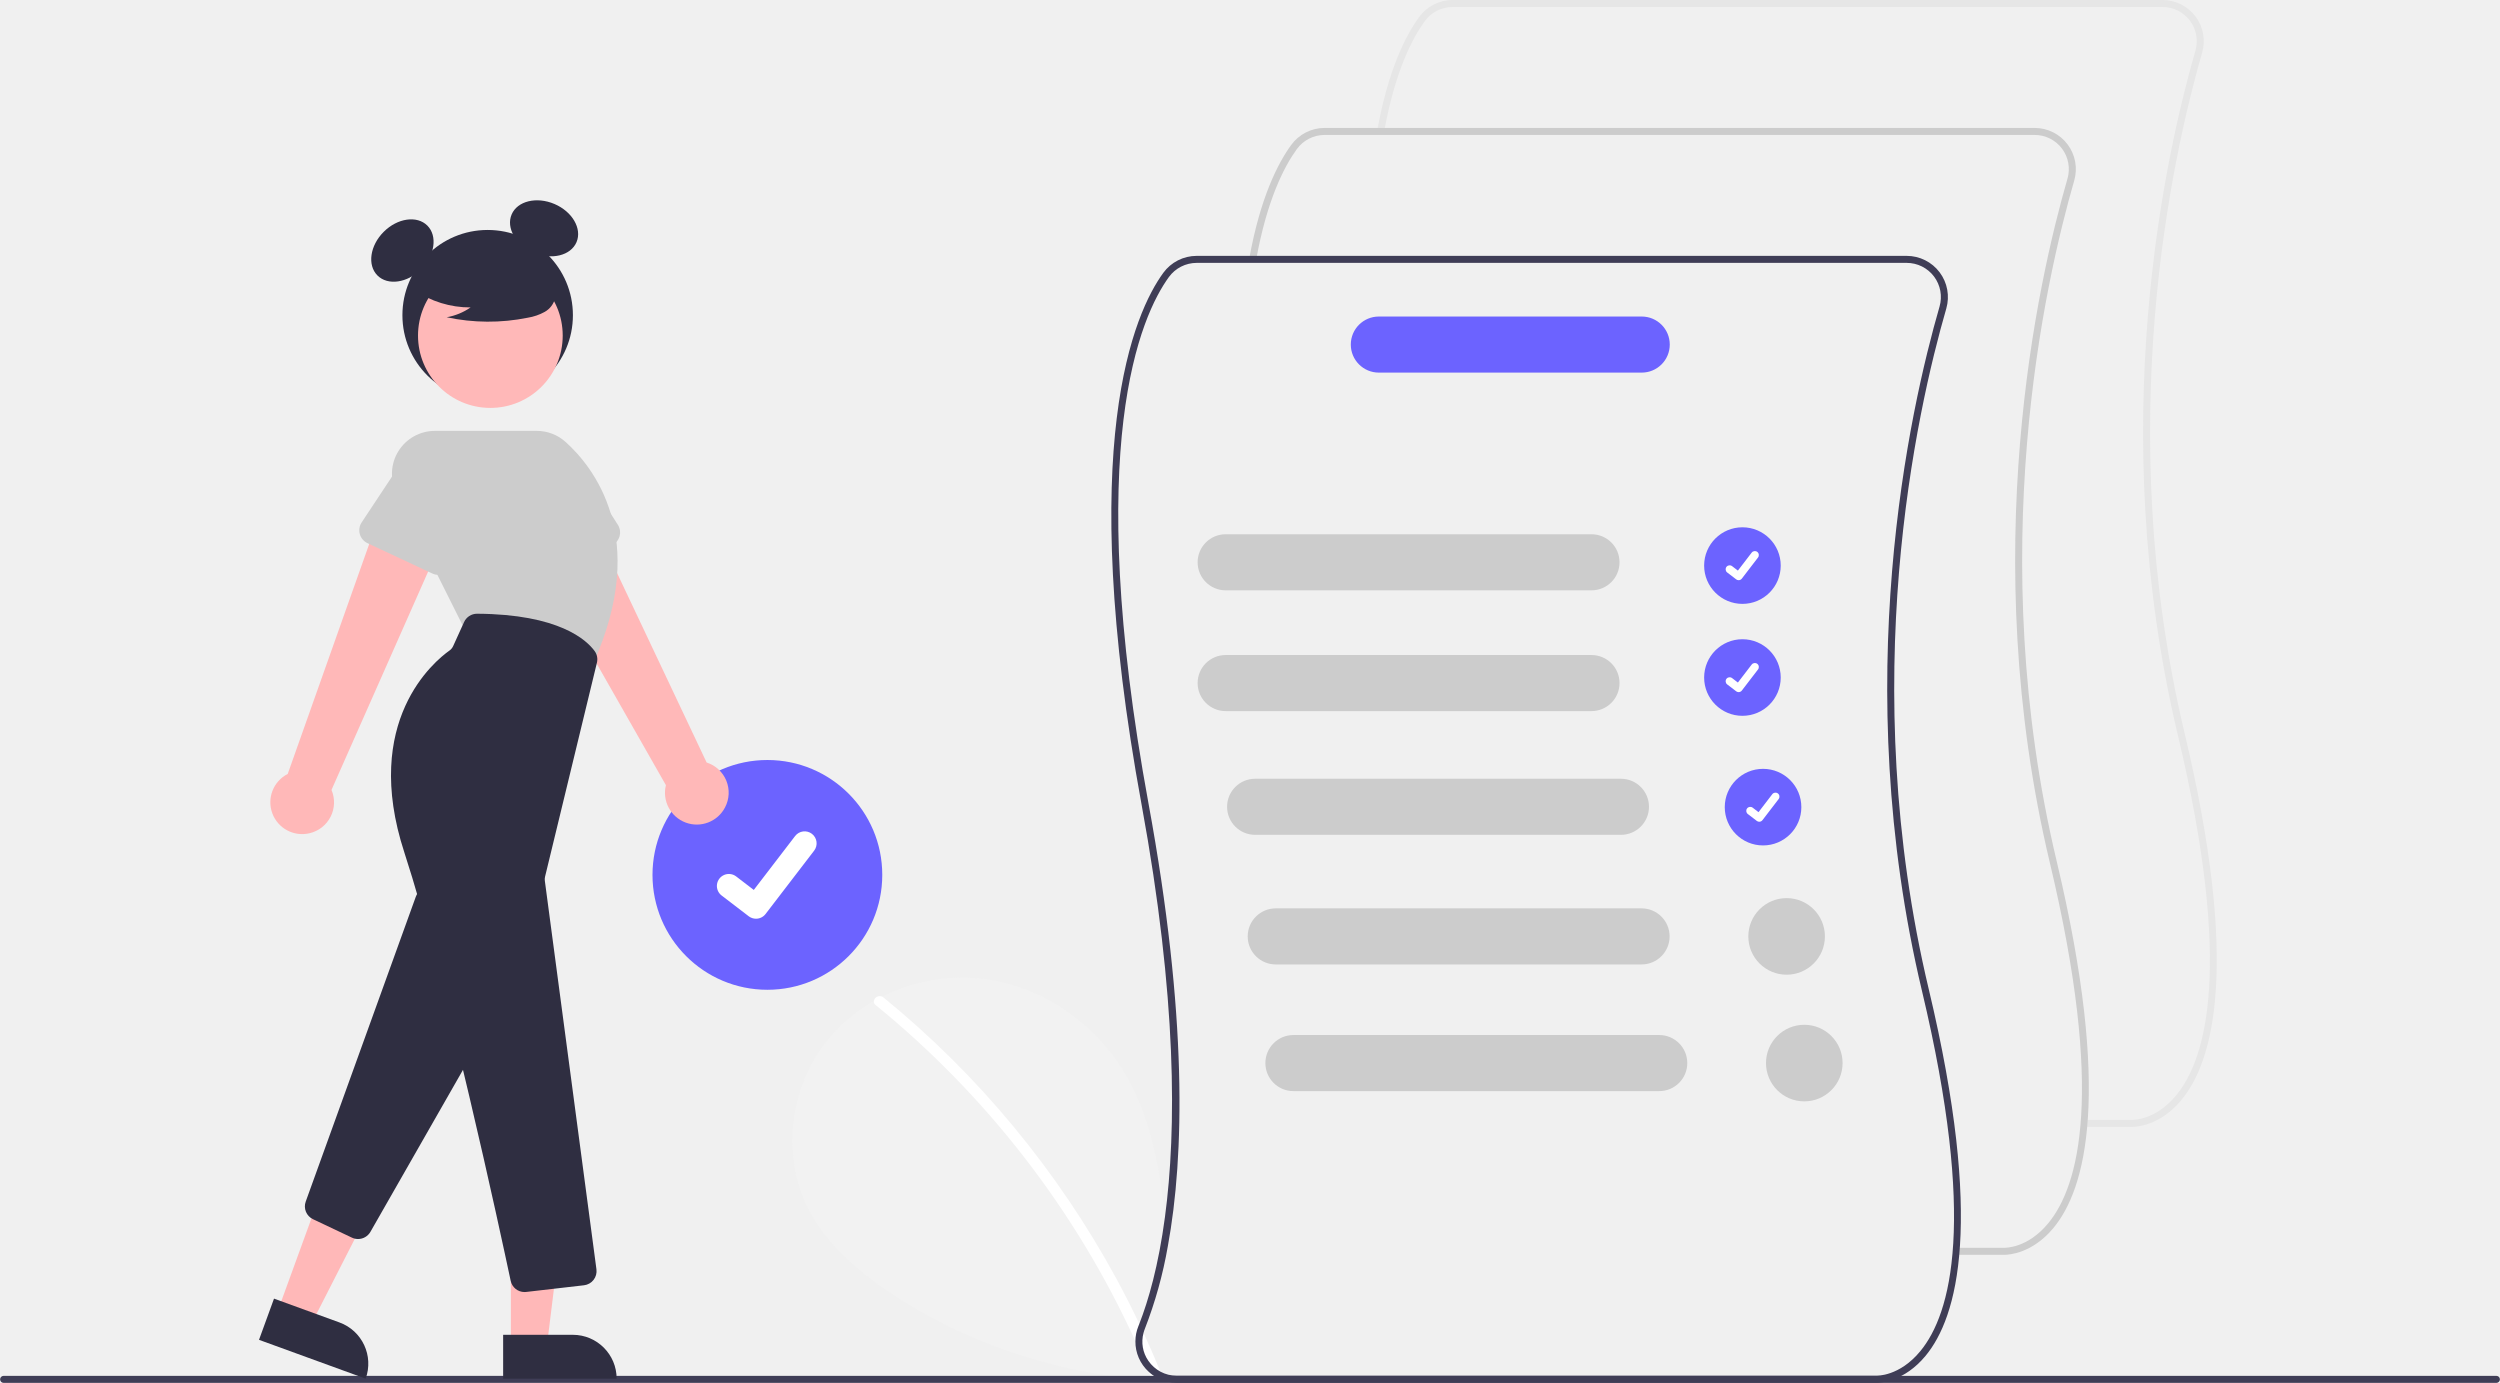
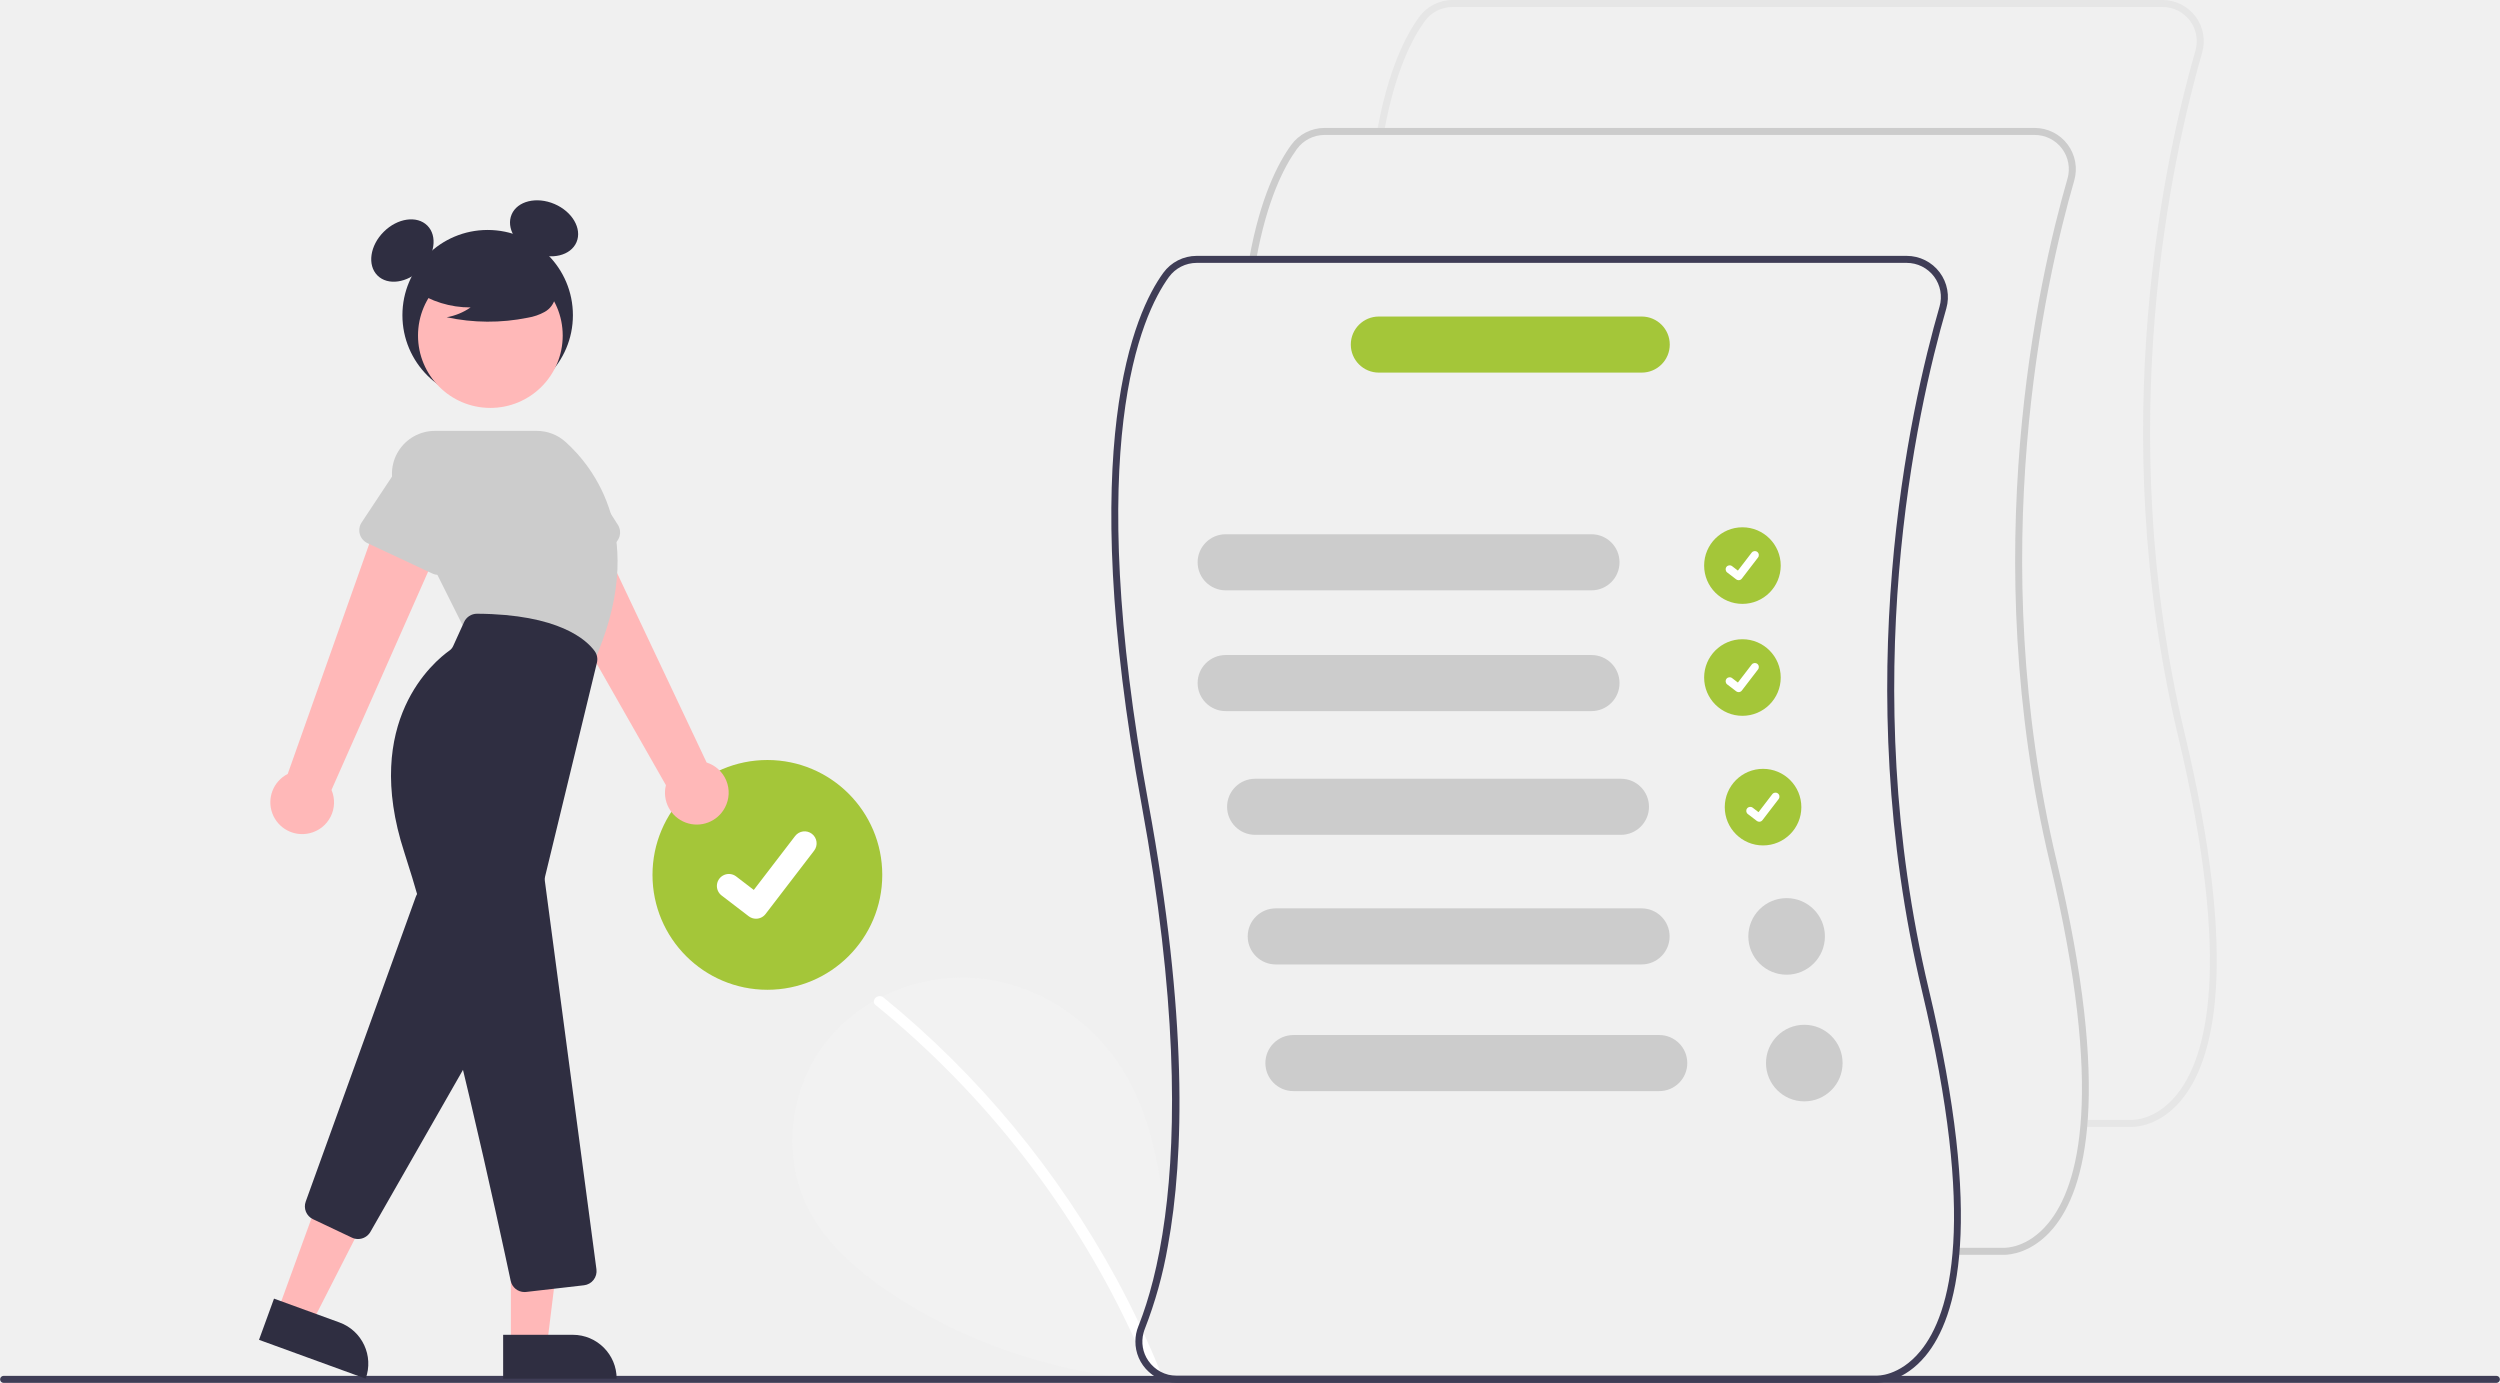
<svg xmlns="http://www.w3.org/2000/svg" data-name="Layer 1" width="848.675" height="469.443" viewBox="0 0 848.675 469.443">
  <path d="M612.366,682.319a207.534,207.534,0,0,1-40.54,1.96c-32.66-1.65-64.78-11.15-92.23-29.01-12.17-7.92-23.78-17.65-30.08-30.72-8.55-17.75-5.56-40.22,6.65-55.68a56.015,56.015,0,0,1,16.14-13.77c.92-.52,1.86-1.02,2.81-1.5a60.557,60.557,0,0,1,33.48-6.13c19.58,2.14,37.65,14.1,48.09,30.81,9.3,14.9,12.54,32.48,14.45,50.1.36,3.32.67,6.65.97,9.96a146.38,146.38,0,0,1-7.81,28.06,9.811,9.811,0,0,0-.44,1.36q3,6.51,5.71,13.14a11.557,11.557,0,0,0,5.53,1.4h37.19Z" transform="translate(-175.6623 -215.2787)" fill="#f2f2f2" />
  <path d="M568.795,683.169a2.033,2.033,0,0,1-2.7-1.06c-.16-.38-.31-.76-.47-1.14q-2.16-5.25-4.53-10.4a316.784,316.784,0,0,0-88.17-114.1,1.478,1.478,0,0,1-.62-1.37,2.032,2.032,0,0,1,2.81-1.5,1.927,1.927,0,0,1,.42.26,317.52,317.52,0,0,1,44.26,43.95,322.504,322.504,0,0,1,34.91,51.66q4.065,7.5,7.72,15.21c.48,1.02.96,2.05,1.43,3.08q3,6.51,5.71,13.14c.03.07.06.15.09.22A1.48,1.48,0,0,1,568.795,683.169Z" transform="translate(-175.6623 -215.2787)" fill="#fff" />
-   <circle cx="260.503" cy="297" r="39" fill="#6c63ff" />
+   <circle cx="260.503" cy="297" r="39" fill="#A4C639" />
  <path d="M432.3,527.156a4.045,4.045,0,0,1-2.434-.808l-.044-.033-9.165-7.017a4.072,4.072,0,1,1,4.953-6.464l5.937,4.552,14.029-18.296a4.072,4.072,0,0,1,5.709-.754l-.087.118.089-.117a4.076,4.076,0,0,1,.754,5.709l-16.502,21.52A4.074,4.074,0,0,1,432.3,527.156Z" transform="translate(-175.6623 -215.2787)" fill="#fff" />
  <path d="M1023.147,684.721H176.853a1.191,1.191,0,0,1,0-2.381h846.294a1.191,1.191,0,0,1,0,2.381Z" transform="translate(-175.6623 -215.2787)" fill="#3f3d56" />
  <circle cx="165.546" cy="107.005" r="28.94" fill="#2f2e41" />
  <ellipse cx="312.268" cy="300.329" rx="11.975" ry="8.981" transform="translate(-296.5657 93.49262) rotate(-45)" fill="#2f2e41" />
  <ellipse cx="360.359" cy="292.785" rx="8.981" ry="11.975" transform="translate(-226.111 293.8836) rotate(-66.86956)" fill="#2f2e41" />
  <path d="M421.794,489.366A10.743,10.743,0,0,0,415.541,474.126l-41.816-88.459L354.597,399.08l47.119,82.735a10.801,10.801,0,0,0,20.078,7.551Z" transform="translate(-175.6623 -215.2787)" fill="#ffb8b8" />
  <path d="M383.314,400.425l-22.209,9.931a4.817,4.817,0,0,1-6.604-3.096l-6.549-23.353a13.377,13.377,0,0,1,24.456-10.85l13.001,20.382a4.817,4.817,0,0,1-2.095,6.986Z" transform="translate(-175.6623 -215.2787)" fill="#ccc" />
  <path d="M280.747,498.136a10.743,10.743,0,0,0,7.445-14.694l39.602-89.472-22.655-5.706L273.335,478.006a10.801,10.801,0,0,0,7.412,20.13Z" transform="translate(-175.6623 -215.2787)" fill="#ffb8b8" />
  <polygon points="94.289 445.033 105.809 449.227 127.47 406.789 110.467 400.599 94.289 445.033" fill="#ffb8b8" />
  <path d="M264.972,662.263h38.531a0,0,0,0,1,0,0v14.887a0,0,0,0,1,0,0H279.859A14.887,14.887,0,0,1,264.972,662.263v0A0,0,0,0,1,264.972,662.263Z" transform="translate(146.5349 1180.966) rotate(-159.9935)" fill="#2f2e41" />
  <path d="M297.2,635.89a4.774,4.774,0,0,1-2.044-.459l-13.239-6.271a4.799,4.799,0,0,1-2.469-5.99L316.812,519.702a4.817,4.817,0,0,1,8.661-.841l19.762,32.937a4.822,4.822,0,0,1,.052,4.868l-43.887,76.802A4.84,4.84,0,0,1,297.2,635.89Z" transform="translate(-175.6623 -215.2787)" fill="#2f2e41" />
  <circle cx="166.464" cy="113.913" r="24.561" fill="#ffb8b8" />
  <path d="M376.873,440.862,333.385,428.902l-23.13-46.259A14.576,14.576,0,0,1,323.293,361.549h34.599a14.557,14.557,0,0,1,9.73,3.721c9.281,8.315,28.781,32.285,9.439,75.173Z" transform="translate(-175.6623 -215.2787)" fill="#ccc" />
  <path d="M322.433,409.971l-22.033-10.314a4.817,4.817,0,0,1-1.974-7.022l13.39-20.223a13.377,13.377,0,0,1,24.198,11.413l-6.924,23.163a4.817,4.817,0,0,1-6.657,2.982Z" transform="translate(-175.6623 -215.2787)" fill="#ccc" />
  <polygon points="173.428 456.629 185.687 456.629 191.52 409.341 173.425 409.342 173.428 456.629" fill="#ffb8b8" />
  <path d="M346.463,668.404h38.531a0,0,0,0,1,0,0v14.887a0,0,0,0,1,0,0H361.35A14.887,14.887,0,0,1,346.463,668.404v0A0,0,0,0,1,346.463,668.404Z" transform="translate(555.8252 1136.4) rotate(179.9974)" fill="#2f2e41" />
  <path d="M353.719,653.888a4.791,4.791,0,0,1-4.698-3.814c-3.524-16.604-21.826-101.651-36.111-145.459-14.534-44.57,10.218-64.872,15.328-68.489a3.763,3.763,0,0,0,1.253-1.513l3.712-8.166a4.834,4.834,0,0,1,4.397-2.827h.03c27.829.166,37.184,8.939,39.914,12.703a4.761,4.761,0,0,1,.754,3.926l-17.608,72.645a3.75,3.75,0,0,0-.073,1.377L378.136,646.171a4.818,4.818,0,0,1-4.223,5.42l-19.629,2.264A4.923,4.923,0,0,1,353.719,653.888Z" transform="translate(-175.6623 -215.2787)" fill="#2f2e41" />
  <path d="M316.318,313.743a33.405,33.405,0,0,0,19.091,5.9,20.471,20.471,0,0,1-8.114,3.338,67.359,67.359,0,0,0,27.514.155,17.807,17.807,0,0,0,5.76-1.978,7.289,7.289,0,0,0,3.555-4.755c.604-3.449-2.083-6.582-4.876-8.693A35.967,35.967,0,0,0,329.024,301.67c-3.376.873-6.759,2.347-8.951,5.059s-2.843,6.891-.753,9.684Z" transform="translate(-175.6623 -215.2787)" fill="#2f2e41" />
-   <circle cx="591.503" cy="192" r="13" fill="#6c63ff" />
+   <circle cx="591.503" cy="192" r="13" fill="#A4C639" />
  <path d="M765.877,412.238a1.348,1.348,0,0,1-.811-.269l-.015-.011-3.055-2.339a1.357,1.357,0,1,1,1.651-2.155l1.979,1.517,4.676-6.099a1.357,1.357,0,0,1,1.903-.251l-.029.039.03-.039a1.359,1.359,0,0,1,.251,1.903l-5.501,7.173A1.358,1.358,0,0,1,765.877,412.238Z" transform="translate(-175.6623 -215.2787)" fill="#fff" />
-   <circle cx="591.503" cy="230" r="13" fill="#6c63ff" />
+   <circle cx="591.503" cy="230" r="13" fill="#A4C639" />
  <path d="M765.877,450.238a1.348,1.348,0,0,1-.811-.269l-.015-.011-3.055-2.339a1.357,1.357,0,1,1,1.651-2.155l1.979,1.517,4.676-6.099a1.357,1.357,0,0,1,1.903-.251l-.029.039.03-.039a1.359,1.359,0,0,1,.251,1.903l-5.501,7.173A1.358,1.358,0,0,1,765.877,450.238Z" transform="translate(-175.6623 -215.2787)" fill="#fff" />
-   <circle cx="598.503" cy="274" r="13" fill="#6c63ff" />
+   <circle cx="598.503" cy="274" r="13" fill="#A4C639" />
  <path d="M772.877,494.238a1.348,1.348,0,0,1-.811-.269l-.015-.011-3.055-2.339a1.357,1.357,0,1,1,1.651-2.155l1.979,1.517,4.676-6.099a1.357,1.357,0,0,1,1.903-.251l-.029.039.03-.039a1.359,1.359,0,0,1,.251,1.903l-5.501,7.173A1.358,1.358,0,0,1,772.877,494.238Z" transform="translate(-175.6623 -215.2787)" fill="#fff" />
  <path d="M899.521,597.818c-.135,0-.22-.003-.249-.005l-16.14.002v-2.38h16.198c.375.013,8.027.229,15.076-8.325,10.506-12.749,19.133-44.31.573-122.264-24.957-104.821-4.142-197.424,5.966-232.372a11.604,11.604,0,0,0-11.164-14.816H668.747a11.656,11.656,0,0,0-9.399,4.784c-4.282,5.89-10.158,17.205-13.835,37.665l-2.342-.421c3.757-20.904,9.824-32.552,14.252-38.643a14.041,14.041,0,0,1,11.324-5.765H909.781a13.984,13.984,0,0,1,13.451,17.856c-10.056,34.767-30.763,126.89-5.937,231.16,18.821,79.051,9.773,111.295-1.131,124.425C908.971,597.379,901.046,597.818,899.521,597.818Z" transform="translate(-175.6623 -215.2787)" fill="#e6e6e6" />
  <path d="M856.092,641.248c-.135,0-.22-.003-.249-.005l-16.14.002v-2.38h16.198c.377.012,8.027.229,15.076-8.325,10.506-12.749,19.133-44.31.573-122.264-24.957-104.821-4.142-197.424,5.966-232.372a11.604,11.604,0,0,0-11.164-14.816H625.317a11.656,11.656,0,0,0-9.399,4.784c-4.282,5.89-10.158,17.205-13.835,37.665l-2.342-.421c3.757-20.904,9.824-32.552,14.252-38.643a14.041,14.041,0,0,1,11.324-5.765H866.352a13.984,13.984,0,0,1,13.451,17.856c-10.056,34.767-30.763,126.89-5.937,231.16,18.821,79.051,9.773,111.295-1.131,124.425C865.542,640.809,857.617,641.248,856.092,641.248Z" transform="translate(-175.6623 -215.2787)" fill="#ccc" />
  <path d="M830.435,551.159c-24.83-104.27-4.12-196.4,5.94-231.16a13.994,13.994,0,0,0-13.45-17.86H581.886a14.031,14.031,0,0,0-11.32,5.76c-9.73,13.38-29.92,57.75-7.37,180.52,12.06,65.68,11.88,110.46,7.94,139.96-2.21,16.61-5.62,28.37-8.71,36.3l-.33.84a13.639,13.639,0,0,0-1,5.05,13.834,13.834,0,0,0,4.53,10.4,13.243,13.243,0,0,0,3.17,2.2,13.412,13.412,0,0,0,3.03,1.11,13.676,13.676,0,0,0,3.27.39H812.415c.03,0,.11.01.25.01,1.52,0,9.45-.44,16.64-9.1C840.205,662.449,849.255,630.209,830.435,551.159Zm-2.89,122.81c-7.05,8.56-14.7,8.34-15.07,8.33H575.096a11.636,11.636,0,0,1-9.63-5.11,11.367,11.367,0,0,1-1.61-9.43,9.811,9.811,0,0,1,.44-1.36,146.38,146.38,0,0,0,7.81-28.06c5.64-30.75,6.69-78.2-6.57-150.35-22.38-121.86-2.59-165.56,6.95-178.69a11.681,11.681,0,0,1,9.4-4.78H822.925a11.604,11.604,0,0,1,11.16,14.81c-10.11,34.95-30.92,127.56-5.96,232.38C846.685,629.659,838.055,661.219,827.545,673.969Z" transform="translate(-175.6623 -215.2787)" fill="#3f3d56" />
  <path d="M715.925,415.679h-124.186a9.519,9.519,0,1,1,0-19.038h124.186a9.519,9.519,0,1,1,0,19.038Z" transform="translate(-175.6623 -215.2787)" fill="#ccc" />
  <path d="M715.925,456.679h-124.186a9.519,9.519,0,1,1,0-19.038h124.186a9.519,9.519,0,1,1,0,19.038Z" transform="translate(-175.6623 -215.2787)" fill="#ccc" />
  <path d="M725.925,498.679h-124.186a9.519,9.519,0,1,1,0-19.038h124.186a9.519,9.519,0,1,1,0,19.038Z" transform="translate(-175.6623 -215.2787)" fill="#ccc" />
  <path d="M732.925,542.679h-124.186a9.519,9.519,0,1,1,0-19.038h124.186a9.519,9.519,0,1,1,0,19.038Z" transform="translate(-175.6623 -215.2787)" fill="#ccc" />
-   <path d="M732.977,341.769h-89.239a9.519,9.519,0,1,1,0-19.038h89.239a9.519,9.519,0,1,1,0,19.038Z" transform="translate(-175.6623 -215.2787)" fill="#6c63ff" />
+   <path d="M732.977,341.769h-89.239a9.519,9.519,0,1,1,0-19.038h89.239a9.519,9.519,0,1,1,0,19.038Z" transform="translate(-175.6623 -215.2787)" fill="#A4C639" />
  <circle cx="606.503" cy="317.882" r="13" fill="#ccc" />
  <path d="M738.925,585.679h-124.186a9.519,9.519,0,1,1,0-19.038h124.186a9.519,9.519,0,1,1,0,19.038Z" transform="translate(-175.6623 -215.2787)" fill="#ccc" />
  <circle cx="612.503" cy="360.882" r="13" fill="#ccc" />
</svg>
